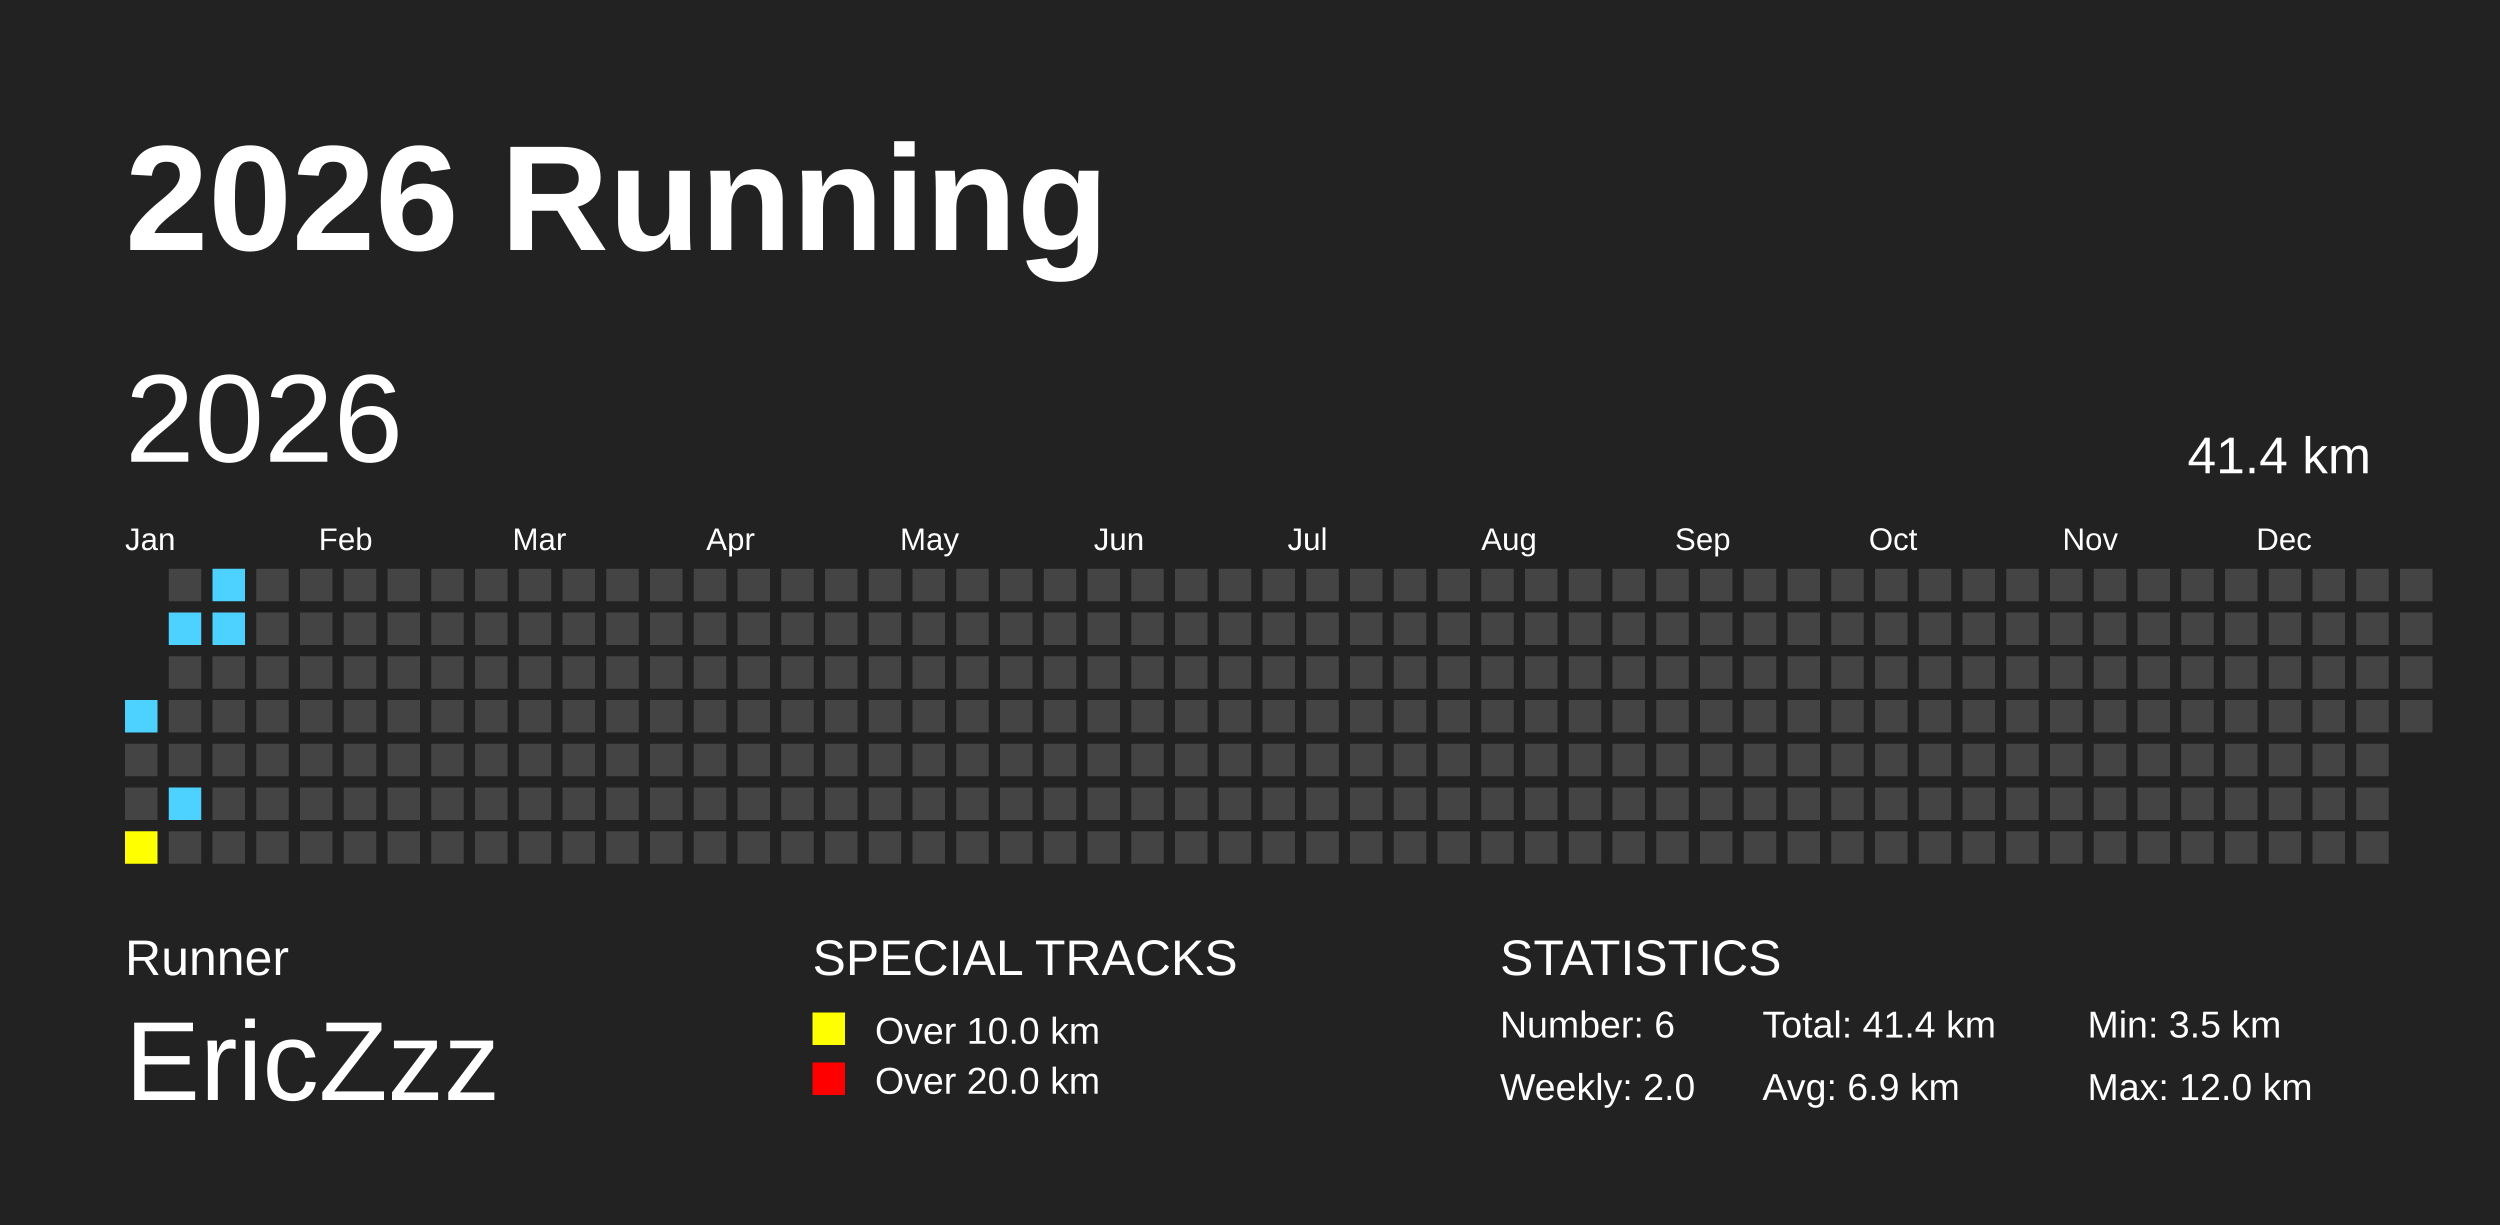
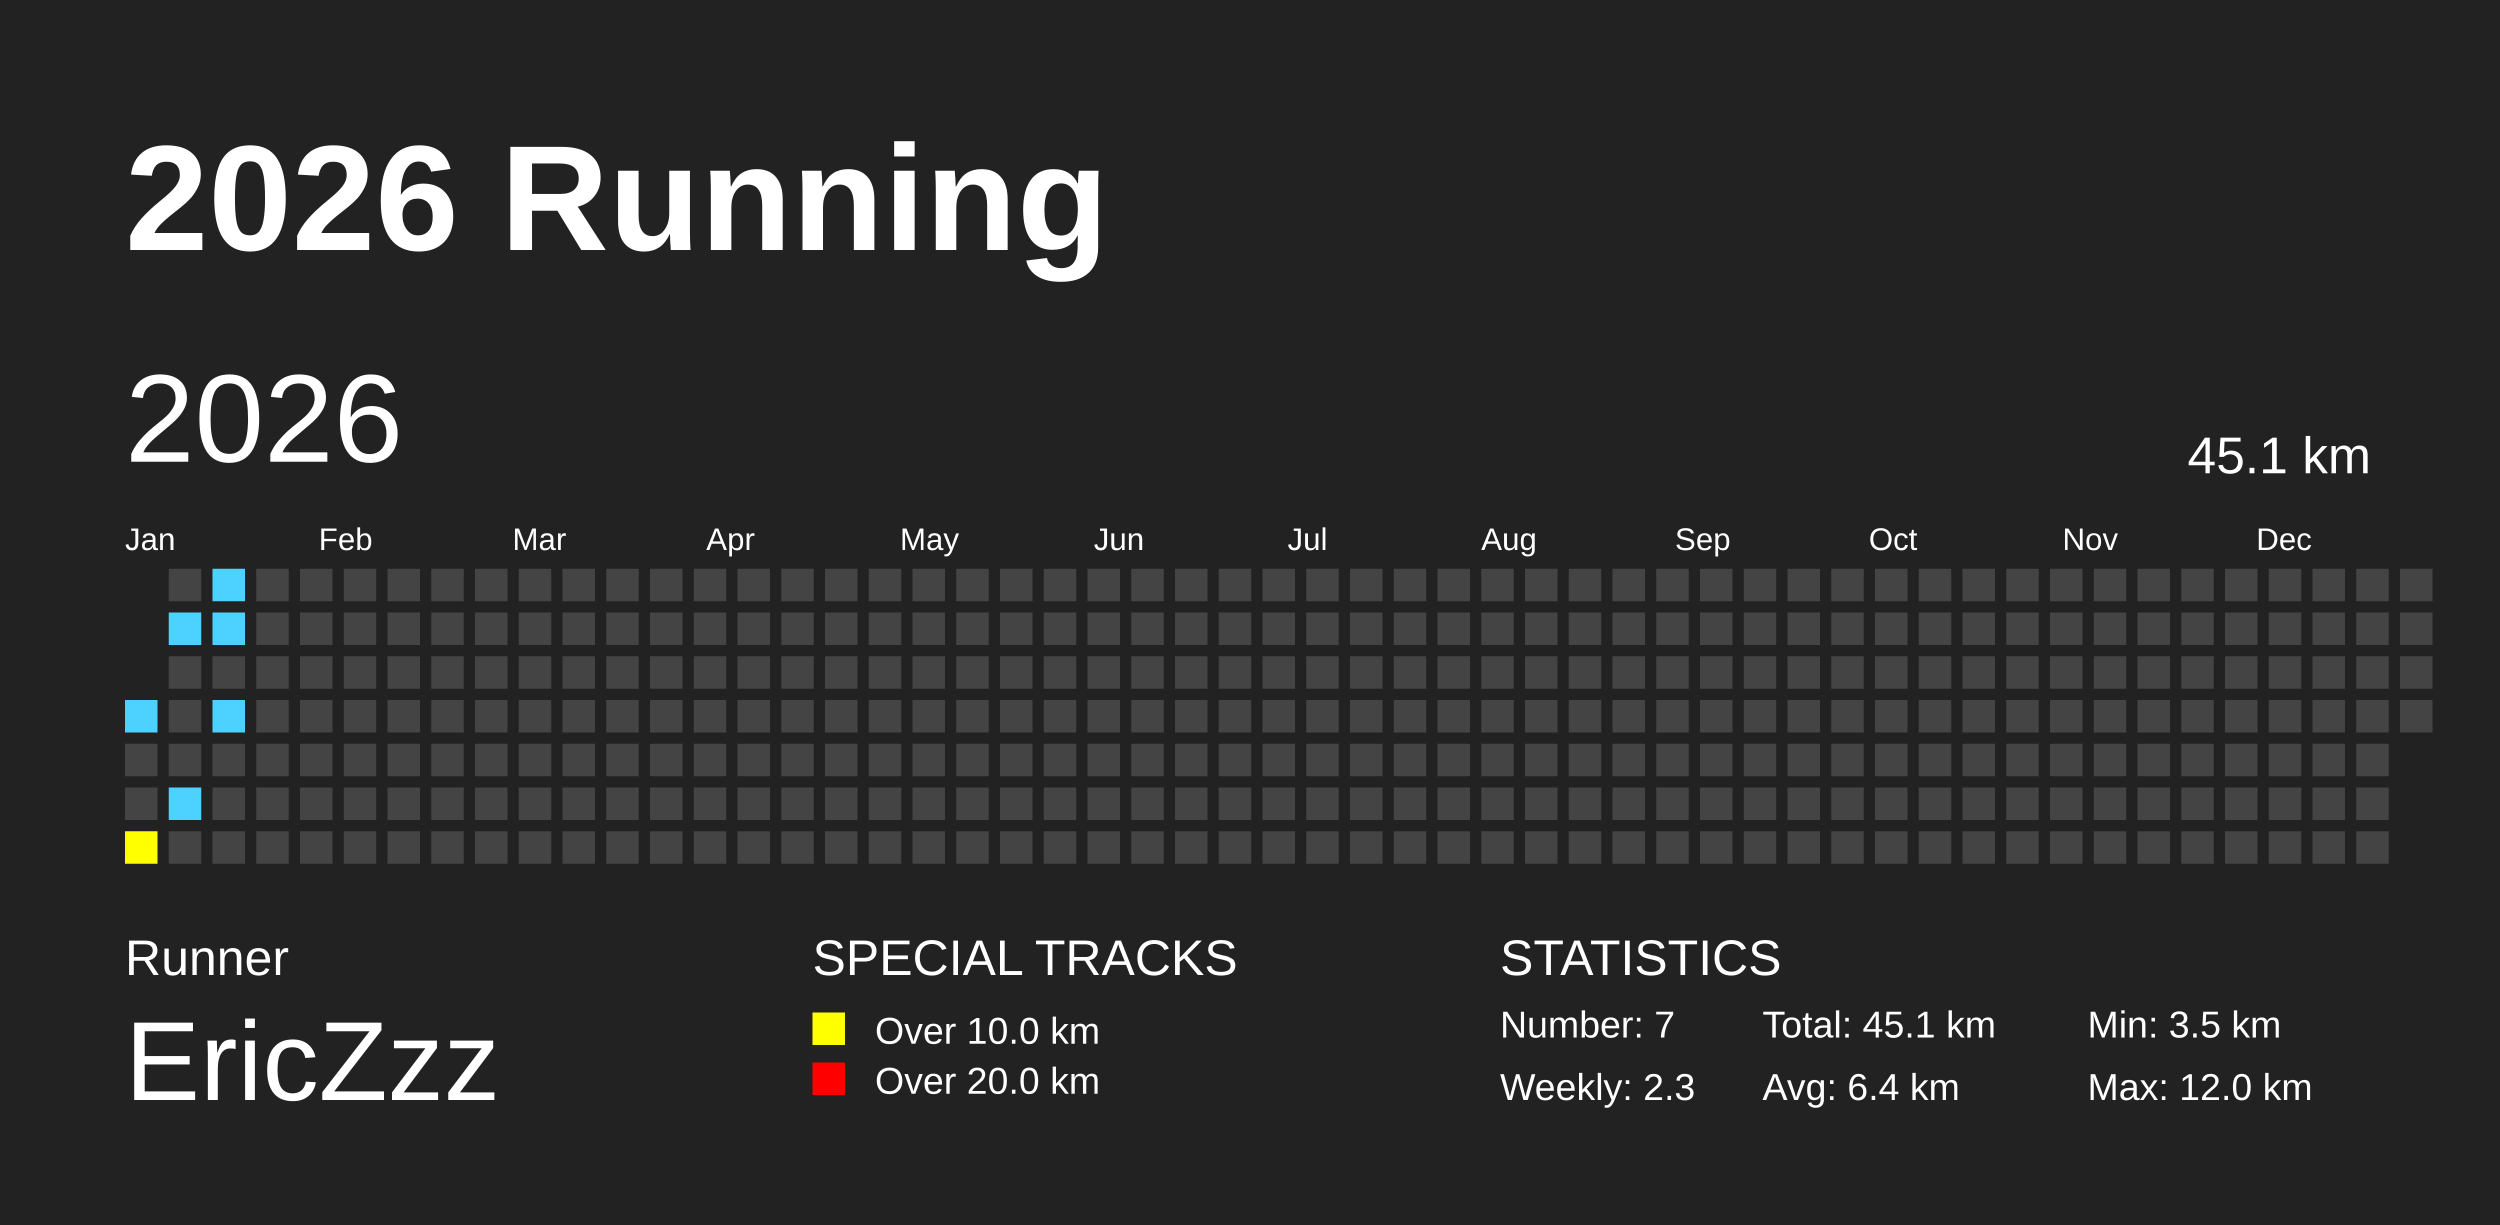
<svg xmlns="http://www.w3.org/2000/svg" baseProfile="full" height="98mm" version="1.1" viewBox="0,0,200,98" width="200mm">
  <defs />
  <rect fill="#222222" height="98" width="200" x="0" y="0" />
  <text fill="#FFFFFF" style="font-size:12px; font-family:Arial; font-weight:bold;" x="10" y="20">2026 Running</text>
  <text fill="#FFFFFF" style="font-size:4px; font-family:Arial" x="10" y="78">Runner</text>
  <text fill="#FFFFFF" style="font-size:9px; font-family:Arial" x="10" y="88">EricZzz</text>
  <text fill="#FFFFFF" style="font-size:4px; font-family:Arial" x="65" y="78">SPECIAL TRACKS</text>
  <rect fill="yellow" height="2.6" width="2.6" x="65" y="81" />
  <text fill="#FFFFFF" style="font-size:3px; font-family:Arial" x="70" y="83.5">Over 10.0 km</text>
  <rect fill="red" height="2.6" width="2.6" x="65" y="85" />
  <text fill="#FFFFFF" style="font-size:3px; font-family:Arial" x="70" y="87.5">Over 20.0 km</text>
  <text fill="#FFFFFF" style="font-size:4px; font-family:Arial" x="120" y="78">STATISTICS</text>
-   <text fill="#FFFFFF" style="font-size:3px; font-family:Arial" x="120" y="83">Number: 6</text>
-   <text fill="#FFFFFF" style="font-size:3px; font-family:Arial" x="120" y="88">Weekly: 2.0</text>
-   <text fill="#FFFFFF" style="font-size:3px; font-family:Arial" x="141" y="83">Total: 41.4 km</text>
-   <text fill="#FFFFFF" style="font-size:3px; font-family:Arial" x="141" y="88">Avg: 6.9 km</text>
+   <text fill="#FFFFFF" style="font-size:3px; font-family:Arial" x="120" y="83">Number: 7</text>
+   <text fill="#FFFFFF" style="font-size:3px; font-family:Arial" x="120" y="88">Weekly: 2.3</text>
+   <text fill="#FFFFFF" style="font-size:3px; font-family:Arial" x="141" y="83">Total: 45.1 km</text>
+   <text fill="#FFFFFF" style="font-size:3px; font-family:Arial" x="141" y="88">Avg: 6.4 km</text>
  <text fill="#FFFFFF" style="font-size:3px; font-family:Arial" x="167" y="83">Min: 3.5 km</text>
  <text fill="#FFFFFF" style="font-size:3px; font-family:Arial" x="167" y="88">Max: 12.0 km</text>
  <text dominant-baseline="hanging" fill="#FFFFFF" style="font-size:10.0px; font-family:Arial;" x="10" y="30">2026</text>
-   <text dominant-baseline="hanging" fill="#FFFFFF" style="font-size:4.125px; font-family:Arial;" x="175" y="35">41.4 km</text>
+   <text dominant-baseline="hanging" fill="#FFFFFF" style="font-size:4.125px; font-family:Arial;" x="175" y="35">45.1 km</text>
  <text fill="#FFFFFF" style="font-size:2.5px; font-family:Arial" x="10.0" y="44">Jan</text>
  <text fill="#FFFFFF" style="font-size:2.5px; font-family:Arial" x="25.5" y="44">Feb</text>
  <text fill="#FFFFFF" style="font-size:2.5px; font-family:Arial" x="41.0" y="44">Mar</text>
  <text fill="#FFFFFF" style="font-size:2.5px; font-family:Arial" x="56.5" y="44">Apr</text>
  <text fill="#FFFFFF" style="font-size:2.5px; font-family:Arial" x="72.0" y="44">May</text>
  <text fill="#FFFFFF" style="font-size:2.5px; font-family:Arial" x="87.5" y="44">Jun</text>
  <text fill="#FFFFFF" style="font-size:2.5px; font-family:Arial" x="103.0" y="44">Jul</text>
  <text fill="#FFFFFF" style="font-size:2.5px; font-family:Arial" x="118.5" y="44">Aug</text>
  <text fill="#FFFFFF" style="font-size:2.5px; font-family:Arial" x="134.0" y="44">Sep</text>
  <text fill="#FFFFFF" style="font-size:2.5px; font-family:Arial" x="149.5" y="44">Oct</text>
  <text fill="#FFFFFF" style="font-size:2.5px; font-family:Arial" x="165.0" y="44">Nov</text>
  <text fill="#FFFFFF" style="font-size:2.5px; font-family:Arial" x="180.5" y="44">Dec</text>
  <rect fill="#4DD2FF" height="2.6" width="2.6" x="10.0" y="56.0" />
  <rect fill="#444444" height="2.6" width="2.6" x="10.0" y="59.5" />
  <rect fill="#444444" height="2.6" width="2.6" x="10.0" y="63.0" />
  <rect fill="yellow" height="2.6" width="2.6" x="10.0" y="66.5" />
  <rect fill="#444444" height="2.6" width="2.6" x="13.5" y="45.5" />
  <rect fill="#4DD2FF" height="2.6" width="2.6" x="13.5" y="49.0" />
  <rect fill="#444444" height="2.6" width="2.6" x="13.5" y="52.5" />
  <rect fill="#444444" height="2.6" width="2.6" x="13.5" y="56.0" />
  <rect fill="#444444" height="2.6" width="2.6" x="13.5" y="59.5" />
  <rect fill="#4DD2FF" height="2.6" width="2.6" x="13.5" y="63.0" />
  <rect fill="#444444" height="2.6" width="2.6" x="13.5" y="66.5" />
  <rect fill="#4DD2FF" height="2.6" width="2.6" x="17.0" y="45.5" />
  <rect fill="#4DD2FF" height="2.6" width="2.6" x="17.0" y="49.0" />
  <rect fill="#444444" height="2.6" width="2.6" x="17.0" y="52.5" />
-   <rect fill="#444444" height="2.6" width="2.6" x="17.0" y="56.0" />
+   <rect fill="#4DD2FF" height="2.6" width="2.6" x="17.0" y="56.0" />
  <rect fill="#444444" height="2.6" width="2.6" x="17.0" y="59.5" />
  <rect fill="#444444" height="2.6" width="2.6" x="17.0" y="63.0" />
  <rect fill="#444444" height="2.6" width="2.6" x="17.0" y="66.5" />
  <rect fill="#444444" height="2.6" width="2.6" x="20.5" y="45.5" />
  <rect fill="#444444" height="2.6" width="2.6" x="20.5" y="49.0" />
  <rect fill="#444444" height="2.6" width="2.6" x="20.5" y="52.5" />
  <rect fill="#444444" height="2.6" width="2.6" x="20.5" y="56.0" />
  <rect fill="#444444" height="2.6" width="2.6" x="20.5" y="59.5" />
  <rect fill="#444444" height="2.6" width="2.6" x="20.5" y="63.0" />
  <rect fill="#444444" height="2.6" width="2.6" x="20.5" y="66.5" />
  <rect fill="#444444" height="2.6" width="2.6" x="24.0" y="45.5" />
  <rect fill="#444444" height="2.6" width="2.6" x="24.0" y="49.0" />
  <rect fill="#444444" height="2.6" width="2.6" x="24.0" y="52.5" />
  <rect fill="#444444" height="2.6" width="2.6" x="24.0" y="56.0" />
  <rect fill="#444444" height="2.6" width="2.6" x="24.0" y="59.5" />
  <rect fill="#444444" height="2.6" width="2.6" x="24.0" y="63.0" />
  <rect fill="#444444" height="2.6" width="2.6" x="24.0" y="66.5" />
  <rect fill="#444444" height="2.6" width="2.6" x="27.5" y="45.5" />
  <rect fill="#444444" height="2.6" width="2.6" x="27.5" y="49.0" />
  <rect fill="#444444" height="2.6" width="2.6" x="27.5" y="52.5" />
  <rect fill="#444444" height="2.6" width="2.6" x="27.5" y="56.0" />
  <rect fill="#444444" height="2.6" width="2.6" x="27.5" y="59.5" />
  <rect fill="#444444" height="2.6" width="2.6" x="27.5" y="63.0" />
  <rect fill="#444444" height="2.6" width="2.6" x="27.5" y="66.5" />
  <rect fill="#444444" height="2.6" width="2.6" x="31.0" y="45.5" />
  <rect fill="#444444" height="2.6" width="2.6" x="31.0" y="49.0" />
  <rect fill="#444444" height="2.6" width="2.6" x="31.0" y="52.5" />
  <rect fill="#444444" height="2.6" width="2.6" x="31.0" y="56.0" />
  <rect fill="#444444" height="2.6" width="2.6" x="31.0" y="59.5" />
  <rect fill="#444444" height="2.6" width="2.6" x="31.0" y="63.0" />
  <rect fill="#444444" height="2.6" width="2.6" x="31.0" y="66.5" />
  <rect fill="#444444" height="2.6" width="2.6" x="34.5" y="45.5" />
  <rect fill="#444444" height="2.6" width="2.6" x="34.5" y="49.0" />
  <rect fill="#444444" height="2.6" width="2.6" x="34.5" y="52.5" />
  <rect fill="#444444" height="2.6" width="2.6" x="34.5" y="56.0" />
  <rect fill="#444444" height="2.6" width="2.6" x="34.5" y="59.5" />
  <rect fill="#444444" height="2.6" width="2.6" x="34.5" y="63.0" />
  <rect fill="#444444" height="2.6" width="2.6" x="34.5" y="66.5" />
  <rect fill="#444444" height="2.6" width="2.6" x="38.0" y="45.5" />
  <rect fill="#444444" height="2.6" width="2.6" x="38.0" y="49.0" />
  <rect fill="#444444" height="2.6" width="2.6" x="38.0" y="52.5" />
  <rect fill="#444444" height="2.6" width="2.6" x="38.0" y="56.0" />
  <rect fill="#444444" height="2.6" width="2.6" x="38.0" y="59.5" />
  <rect fill="#444444" height="2.6" width="2.6" x="38.0" y="63.0" />
  <rect fill="#444444" height="2.6" width="2.6" x="38.0" y="66.5" />
  <rect fill="#444444" height="2.6" width="2.6" x="41.5" y="45.5" />
  <rect fill="#444444" height="2.6" width="2.6" x="41.5" y="49.0" />
  <rect fill="#444444" height="2.6" width="2.6" x="41.5" y="52.5" />
  <rect fill="#444444" height="2.6" width="2.6" x="41.5" y="56.0" />
  <rect fill="#444444" height="2.6" width="2.6" x="41.5" y="59.5" />
  <rect fill="#444444" height="2.6" width="2.6" x="41.5" y="63.0" />
  <rect fill="#444444" height="2.6" width="2.6" x="41.5" y="66.5" />
  <rect fill="#444444" height="2.6" width="2.6" x="45.0" y="45.5" />
  <rect fill="#444444" height="2.6" width="2.6" x="45.0" y="49.0" />
  <rect fill="#444444" height="2.6" width="2.6" x="45.0" y="52.5" />
  <rect fill="#444444" height="2.6" width="2.6" x="45.0" y="56.0" />
  <rect fill="#444444" height="2.6" width="2.6" x="45.0" y="59.5" />
  <rect fill="#444444" height="2.6" width="2.6" x="45.0" y="63.0" />
  <rect fill="#444444" height="2.6" width="2.6" x="45.0" y="66.5" />
  <rect fill="#444444" height="2.6" width="2.6" x="48.5" y="45.5" />
  <rect fill="#444444" height="2.6" width="2.6" x="48.5" y="49.0" />
  <rect fill="#444444" height="2.6" width="2.6" x="48.5" y="52.5" />
  <rect fill="#444444" height="2.6" width="2.6" x="48.5" y="56.0" />
  <rect fill="#444444" height="2.6" width="2.6" x="48.5" y="59.5" />
  <rect fill="#444444" height="2.6" width="2.6" x="48.5" y="63.0" />
  <rect fill="#444444" height="2.6" width="2.6" x="48.5" y="66.5" />
  <rect fill="#444444" height="2.6" width="2.6" x="52.0" y="45.5" />
  <rect fill="#444444" height="2.6" width="2.6" x="52.0" y="49.0" />
  <rect fill="#444444" height="2.6" width="2.6" x="52.0" y="52.5" />
  <rect fill="#444444" height="2.6" width="2.6" x="52.0" y="56.0" />
  <rect fill="#444444" height="2.6" width="2.6" x="52.0" y="59.5" />
  <rect fill="#444444" height="2.6" width="2.6" x="52.0" y="63.0" />
  <rect fill="#444444" height="2.6" width="2.6" x="52.0" y="66.5" />
  <rect fill="#444444" height="2.6" width="2.6" x="55.5" y="45.5" />
  <rect fill="#444444" height="2.6" width="2.6" x="55.5" y="49.0" />
  <rect fill="#444444" height="2.6" width="2.6" x="55.5" y="52.5" />
  <rect fill="#444444" height="2.6" width="2.6" x="55.5" y="56.0" />
  <rect fill="#444444" height="2.6" width="2.6" x="55.5" y="59.5" />
  <rect fill="#444444" height="2.6" width="2.6" x="55.5" y="63.0" />
  <rect fill="#444444" height="2.6" width="2.6" x="55.5" y="66.5" />
  <rect fill="#444444" height="2.6" width="2.6" x="59.0" y="45.5" />
  <rect fill="#444444" height="2.6" width="2.6" x="59.0" y="49.0" />
  <rect fill="#444444" height="2.6" width="2.6" x="59.0" y="52.5" />
  <rect fill="#444444" height="2.6" width="2.6" x="59.0" y="56.0" />
  <rect fill="#444444" height="2.6" width="2.6" x="59.0" y="59.5" />
  <rect fill="#444444" height="2.6" width="2.6" x="59.0" y="63.0" />
  <rect fill="#444444" height="2.6" width="2.6" x="59.0" y="66.5" />
  <rect fill="#444444" height="2.6" width="2.6" x="62.5" y="45.5" />
  <rect fill="#444444" height="2.6" width="2.6" x="62.5" y="49.0" />
  <rect fill="#444444" height="2.6" width="2.6" x="62.5" y="52.5" />
  <rect fill="#444444" height="2.6" width="2.6" x="62.5" y="56.0" />
  <rect fill="#444444" height="2.6" width="2.6" x="62.5" y="59.5" />
  <rect fill="#444444" height="2.6" width="2.6" x="62.5" y="63.0" />
  <rect fill="#444444" height="2.6" width="2.6" x="62.5" y="66.5" />
  <rect fill="#444444" height="2.6" width="2.6" x="66.0" y="45.5" />
  <rect fill="#444444" height="2.6" width="2.6" x="66.0" y="49.0" />
  <rect fill="#444444" height="2.6" width="2.6" x="66.0" y="52.5" />
  <rect fill="#444444" height="2.6" width="2.6" x="66.0" y="56.0" />
  <rect fill="#444444" height="2.6" width="2.6" x="66.0" y="59.5" />
  <rect fill="#444444" height="2.6" width="2.6" x="66.0" y="63.0" />
  <rect fill="#444444" height="2.6" width="2.6" x="66.0" y="66.5" />
  <rect fill="#444444" height="2.6" width="2.6" x="69.5" y="45.5" />
  <rect fill="#444444" height="2.6" width="2.6" x="69.5" y="49.0" />
  <rect fill="#444444" height="2.6" width="2.6" x="69.5" y="52.5" />
  <rect fill="#444444" height="2.6" width="2.6" x="69.5" y="56.0" />
  <rect fill="#444444" height="2.6" width="2.6" x="69.5" y="59.5" />
  <rect fill="#444444" height="2.6" width="2.6" x="69.5" y="63.0" />
  <rect fill="#444444" height="2.6" width="2.6" x="69.5" y="66.5" />
  <rect fill="#444444" height="2.6" width="2.6" x="73.0" y="45.5" />
  <rect fill="#444444" height="2.6" width="2.6" x="73.0" y="49.0" />
  <rect fill="#444444" height="2.6" width="2.6" x="73.0" y="52.5" />
  <rect fill="#444444" height="2.6" width="2.6" x="73.0" y="56.0" />
  <rect fill="#444444" height="2.6" width="2.6" x="73.0" y="59.5" />
  <rect fill="#444444" height="2.6" width="2.6" x="73.0" y="63.0" />
  <rect fill="#444444" height="2.6" width="2.6" x="73.0" y="66.5" />
  <rect fill="#444444" height="2.6" width="2.6" x="76.5" y="45.5" />
  <rect fill="#444444" height="2.6" width="2.6" x="76.5" y="49.0" />
  <rect fill="#444444" height="2.6" width="2.6" x="76.5" y="52.5" />
  <rect fill="#444444" height="2.6" width="2.6" x="76.5" y="56.0" />
  <rect fill="#444444" height="2.6" width="2.6" x="76.5" y="59.5" />
  <rect fill="#444444" height="2.6" width="2.6" x="76.5" y="63.0" />
  <rect fill="#444444" height="2.6" width="2.6" x="76.5" y="66.5" />
  <rect fill="#444444" height="2.6" width="2.6" x="80.0" y="45.5" />
  <rect fill="#444444" height="2.6" width="2.6" x="80.0" y="49.0" />
  <rect fill="#444444" height="2.6" width="2.6" x="80.0" y="52.5" />
  <rect fill="#444444" height="2.6" width="2.6" x="80.0" y="56.0" />
  <rect fill="#444444" height="2.6" width="2.6" x="80.0" y="59.5" />
  <rect fill="#444444" height="2.6" width="2.6" x="80.0" y="63.0" />
  <rect fill="#444444" height="2.6" width="2.6" x="80.0" y="66.5" />
  <rect fill="#444444" height="2.6" width="2.6" x="83.5" y="45.5" />
  <rect fill="#444444" height="2.6" width="2.6" x="83.5" y="49.0" />
  <rect fill="#444444" height="2.6" width="2.6" x="83.5" y="52.5" />
  <rect fill="#444444" height="2.6" width="2.6" x="83.5" y="56.0" />
  <rect fill="#444444" height="2.6" width="2.6" x="83.5" y="59.5" />
  <rect fill="#444444" height="2.6" width="2.6" x="83.5" y="63.0" />
  <rect fill="#444444" height="2.6" width="2.6" x="83.5" y="66.5" />
  <rect fill="#444444" height="2.6" width="2.6" x="87.0" y="45.5" />
  <rect fill="#444444" height="2.6" width="2.6" x="87.0" y="49.0" />
  <rect fill="#444444" height="2.6" width="2.6" x="87.0" y="52.5" />
  <rect fill="#444444" height="2.6" width="2.6" x="87.0" y="56.0" />
  <rect fill="#444444" height="2.6" width="2.6" x="87.0" y="59.5" />
  <rect fill="#444444" height="2.6" width="2.6" x="87.0" y="63.0" />
  <rect fill="#444444" height="2.6" width="2.6" x="87.0" y="66.5" />
  <rect fill="#444444" height="2.6" width="2.6" x="90.5" y="45.5" />
  <rect fill="#444444" height="2.6" width="2.6" x="90.5" y="49.0" />
  <rect fill="#444444" height="2.6" width="2.6" x="90.5" y="52.5" />
  <rect fill="#444444" height="2.6" width="2.6" x="90.5" y="56.0" />
  <rect fill="#444444" height="2.6" width="2.6" x="90.5" y="59.5" />
  <rect fill="#444444" height="2.6" width="2.6" x="90.5" y="63.0" />
  <rect fill="#444444" height="2.6" width="2.6" x="90.5" y="66.5" />
  <rect fill="#444444" height="2.6" width="2.6" x="94.0" y="45.5" />
  <rect fill="#444444" height="2.6" width="2.6" x="94.0" y="49.0" />
  <rect fill="#444444" height="2.6" width="2.6" x="94.0" y="52.5" />
  <rect fill="#444444" height="2.6" width="2.6" x="94.0" y="56.0" />
  <rect fill="#444444" height="2.6" width="2.6" x="94.0" y="59.5" />
  <rect fill="#444444" height="2.6" width="2.6" x="94.0" y="63.0" />
  <rect fill="#444444" height="2.6" width="2.6" x="94.0" y="66.5" />
  <rect fill="#444444" height="2.6" width="2.6" x="97.5" y="45.5" />
  <rect fill="#444444" height="2.6" width="2.6" x="97.5" y="49.0" />
  <rect fill="#444444" height="2.6" width="2.6" x="97.5" y="52.5" />
  <rect fill="#444444" height="2.6" width="2.6" x="97.5" y="56.0" />
  <rect fill="#444444" height="2.6" width="2.6" x="97.5" y="59.5" />
  <rect fill="#444444" height="2.6" width="2.6" x="97.5" y="63.0" />
  <rect fill="#444444" height="2.6" width="2.6" x="97.5" y="66.5" />
  <rect fill="#444444" height="2.6" width="2.6" x="101.0" y="45.5" />
  <rect fill="#444444" height="2.6" width="2.6" x="101.0" y="49.0" />
  <rect fill="#444444" height="2.6" width="2.6" x="101.0" y="52.5" />
  <rect fill="#444444" height="2.6" width="2.6" x="101.0" y="56.0" />
  <rect fill="#444444" height="2.6" width="2.6" x="101.0" y="59.5" />
  <rect fill="#444444" height="2.6" width="2.6" x="101.0" y="63.0" />
  <rect fill="#444444" height="2.6" width="2.6" x="101.0" y="66.5" />
  <rect fill="#444444" height="2.6" width="2.6" x="104.5" y="45.5" />
  <rect fill="#444444" height="2.6" width="2.6" x="104.5" y="49.0" />
  <rect fill="#444444" height="2.6" width="2.6" x="104.5" y="52.5" />
  <rect fill="#444444" height="2.6" width="2.6" x="104.5" y="56.0" />
  <rect fill="#444444" height="2.6" width="2.6" x="104.5" y="59.5" />
  <rect fill="#444444" height="2.6" width="2.6" x="104.5" y="63.0" />
  <rect fill="#444444" height="2.6" width="2.6" x="104.5" y="66.5" />
  <rect fill="#444444" height="2.6" width="2.6" x="108.0" y="45.5" />
  <rect fill="#444444" height="2.6" width="2.6" x="108.0" y="49.0" />
  <rect fill="#444444" height="2.6" width="2.6" x="108.0" y="52.5" />
  <rect fill="#444444" height="2.6" width="2.6" x="108.0" y="56.0" />
  <rect fill="#444444" height="2.6" width="2.6" x="108.0" y="59.5" />
  <rect fill="#444444" height="2.6" width="2.6" x="108.0" y="63.0" />
  <rect fill="#444444" height="2.6" width="2.6" x="108.0" y="66.5" />
  <rect fill="#444444" height="2.6" width="2.6" x="111.5" y="45.5" />
  <rect fill="#444444" height="2.6" width="2.6" x="111.5" y="49.0" />
  <rect fill="#444444" height="2.6" width="2.6" x="111.5" y="52.5" />
  <rect fill="#444444" height="2.6" width="2.6" x="111.5" y="56.0" />
  <rect fill="#444444" height="2.6" width="2.6" x="111.5" y="59.5" />
  <rect fill="#444444" height="2.6" width="2.6" x="111.5" y="63.0" />
  <rect fill="#444444" height="2.6" width="2.6" x="111.5" y="66.5" />
  <rect fill="#444444" height="2.6" width="2.6" x="115.0" y="45.5" />
  <rect fill="#444444" height="2.6" width="2.6" x="115.0" y="49.0" />
  <rect fill="#444444" height="2.6" width="2.6" x="115.0" y="52.5" />
  <rect fill="#444444" height="2.6" width="2.6" x="115.0" y="56.0" />
  <rect fill="#444444" height="2.6" width="2.6" x="115.0" y="59.5" />
  <rect fill="#444444" height="2.6" width="2.6" x="115.0" y="63.0" />
  <rect fill="#444444" height="2.6" width="2.6" x="115.0" y="66.5" />
  <rect fill="#444444" height="2.6" width="2.6" x="118.5" y="45.5" />
  <rect fill="#444444" height="2.6" width="2.6" x="118.5" y="49.0" />
  <rect fill="#444444" height="2.6" width="2.6" x="118.5" y="52.5" />
  <rect fill="#444444" height="2.6" width="2.6" x="118.5" y="56.0" />
  <rect fill="#444444" height="2.6" width="2.6" x="118.5" y="59.5" />
  <rect fill="#444444" height="2.6" width="2.6" x="118.5" y="63.0" />
  <rect fill="#444444" height="2.6" width="2.6" x="118.5" y="66.5" />
  <rect fill="#444444" height="2.6" width="2.6" x="122.0" y="45.5" />
  <rect fill="#444444" height="2.6" width="2.6" x="122.0" y="49.0" />
  <rect fill="#444444" height="2.6" width="2.6" x="122.0" y="52.5" />
  <rect fill="#444444" height="2.6" width="2.6" x="122.0" y="56.0" />
  <rect fill="#444444" height="2.6" width="2.6" x="122.0" y="59.5" />
  <rect fill="#444444" height="2.6" width="2.6" x="122.0" y="63.0" />
  <rect fill="#444444" height="2.6" width="2.6" x="122.0" y="66.5" />
  <rect fill="#444444" height="2.6" width="2.6" x="125.5" y="45.5" />
  <rect fill="#444444" height="2.6" width="2.6" x="125.5" y="49.0" />
  <rect fill="#444444" height="2.6" width="2.6" x="125.5" y="52.5" />
  <rect fill="#444444" height="2.6" width="2.6" x="125.5" y="56.0" />
  <rect fill="#444444" height="2.6" width="2.6" x="125.5" y="59.5" />
  <rect fill="#444444" height="2.6" width="2.6" x="125.5" y="63.0" />
  <rect fill="#444444" height="2.6" width="2.6" x="125.5" y="66.5" />
  <rect fill="#444444" height="2.6" width="2.6" x="129.0" y="45.5" />
  <rect fill="#444444" height="2.6" width="2.6" x="129.0" y="49.0" />
  <rect fill="#444444" height="2.6" width="2.6" x="129.0" y="52.5" />
  <rect fill="#444444" height="2.6" width="2.6" x="129.0" y="56.0" />
  <rect fill="#444444" height="2.6" width="2.6" x="129.0" y="59.5" />
  <rect fill="#444444" height="2.6" width="2.6" x="129.0" y="63.0" />
  <rect fill="#444444" height="2.6" width="2.6" x="129.0" y="66.5" />
  <rect fill="#444444" height="2.6" width="2.6" x="132.5" y="45.5" />
  <rect fill="#444444" height="2.6" width="2.6" x="132.5" y="49.0" />
  <rect fill="#444444" height="2.6" width="2.6" x="132.5" y="52.5" />
  <rect fill="#444444" height="2.6" width="2.6" x="132.5" y="56.0" />
  <rect fill="#444444" height="2.6" width="2.6" x="132.5" y="59.5" />
  <rect fill="#444444" height="2.6" width="2.6" x="132.5" y="63.0" />
  <rect fill="#444444" height="2.6" width="2.6" x="132.5" y="66.5" />
  <rect fill="#444444" height="2.6" width="2.6" x="136.0" y="45.5" />
  <rect fill="#444444" height="2.6" width="2.6" x="136.0" y="49.0" />
  <rect fill="#444444" height="2.6" width="2.6" x="136.0" y="52.5" />
  <rect fill="#444444" height="2.6" width="2.6" x="136.0" y="56.0" />
  <rect fill="#444444" height="2.6" width="2.6" x="136.0" y="59.5" />
  <rect fill="#444444" height="2.6" width="2.6" x="136.0" y="63.0" />
  <rect fill="#444444" height="2.6" width="2.6" x="136.0" y="66.5" />
  <rect fill="#444444" height="2.6" width="2.6" x="139.5" y="45.5" />
  <rect fill="#444444" height="2.6" width="2.6" x="139.5" y="49.0" />
  <rect fill="#444444" height="2.6" width="2.6" x="139.5" y="52.5" />
  <rect fill="#444444" height="2.6" width="2.6" x="139.5" y="56.0" />
  <rect fill="#444444" height="2.6" width="2.6" x="139.5" y="59.5" />
  <rect fill="#444444" height="2.6" width="2.6" x="139.5" y="63.0" />
  <rect fill="#444444" height="2.6" width="2.6" x="139.5" y="66.5" />
  <rect fill="#444444" height="2.6" width="2.6" x="143.0" y="45.5" />
  <rect fill="#444444" height="2.6" width="2.6" x="143.0" y="49.0" />
  <rect fill="#444444" height="2.6" width="2.6" x="143.0" y="52.5" />
  <rect fill="#444444" height="2.6" width="2.6" x="143.0" y="56.0" />
  <rect fill="#444444" height="2.6" width="2.6" x="143.0" y="59.5" />
  <rect fill="#444444" height="2.6" width="2.6" x="143.0" y="63.0" />
  <rect fill="#444444" height="2.6" width="2.6" x="143.0" y="66.5" />
  <rect fill="#444444" height="2.6" width="2.6" x="146.5" y="45.5" />
  <rect fill="#444444" height="2.6" width="2.6" x="146.5" y="49.0" />
  <rect fill="#444444" height="2.6" width="2.6" x="146.5" y="52.5" />
  <rect fill="#444444" height="2.6" width="2.6" x="146.5" y="56.0" />
  <rect fill="#444444" height="2.6" width="2.6" x="146.5" y="59.5" />
  <rect fill="#444444" height="2.6" width="2.6" x="146.5" y="63.0" />
  <rect fill="#444444" height="2.6" width="2.6" x="146.5" y="66.5" />
  <rect fill="#444444" height="2.6" width="2.6" x="150.0" y="45.5" />
  <rect fill="#444444" height="2.6" width="2.6" x="150.0" y="49.0" />
  <rect fill="#444444" height="2.6" width="2.6" x="150.0" y="52.5" />
  <rect fill="#444444" height="2.6" width="2.6" x="150.0" y="56.0" />
  <rect fill="#444444" height="2.6" width="2.6" x="150.0" y="59.5" />
  <rect fill="#444444" height="2.6" width="2.6" x="150.0" y="63.0" />
  <rect fill="#444444" height="2.6" width="2.6" x="150.0" y="66.5" />
  <rect fill="#444444" height="2.6" width="2.6" x="153.5" y="45.5" />
  <rect fill="#444444" height="2.6" width="2.6" x="153.5" y="49.0" />
  <rect fill="#444444" height="2.6" width="2.6" x="153.5" y="52.5" />
  <rect fill="#444444" height="2.6" width="2.6" x="153.5" y="56.0" />
  <rect fill="#444444" height="2.6" width="2.6" x="153.5" y="59.5" />
  <rect fill="#444444" height="2.6" width="2.6" x="153.5" y="63.0" />
  <rect fill="#444444" height="2.6" width="2.6" x="153.5" y="66.5" />
  <rect fill="#444444" height="2.6" width="2.6" x="157.0" y="45.5" />
  <rect fill="#444444" height="2.6" width="2.6" x="157.0" y="49.0" />
  <rect fill="#444444" height="2.6" width="2.6" x="157.0" y="52.5" />
  <rect fill="#444444" height="2.6" width="2.6" x="157.0" y="56.0" />
  <rect fill="#444444" height="2.6" width="2.6" x="157.0" y="59.5" />
  <rect fill="#444444" height="2.6" width="2.6" x="157.0" y="63.0" />
  <rect fill="#444444" height="2.6" width="2.6" x="157.0" y="66.5" />
  <rect fill="#444444" height="2.6" width="2.6" x="160.5" y="45.5" />
  <rect fill="#444444" height="2.6" width="2.6" x="160.5" y="49.0" />
  <rect fill="#444444" height="2.6" width="2.6" x="160.5" y="52.5" />
  <rect fill="#444444" height="2.6" width="2.6" x="160.5" y="56.0" />
  <rect fill="#444444" height="2.6" width="2.6" x="160.5" y="59.5" />
  <rect fill="#444444" height="2.6" width="2.6" x="160.5" y="63.0" />
  <rect fill="#444444" height="2.6" width="2.6" x="160.5" y="66.5" />
  <rect fill="#444444" height="2.6" width="2.6" x="164.0" y="45.5" />
  <rect fill="#444444" height="2.6" width="2.6" x="164.0" y="49.0" />
  <rect fill="#444444" height="2.6" width="2.6" x="164.0" y="52.5" />
  <rect fill="#444444" height="2.6" width="2.6" x="164.0" y="56.0" />
  <rect fill="#444444" height="2.6" width="2.6" x="164.0" y="59.5" />
  <rect fill="#444444" height="2.6" width="2.6" x="164.0" y="63.0" />
  <rect fill="#444444" height="2.6" width="2.6" x="164.0" y="66.5" />
  <rect fill="#444444" height="2.6" width="2.6" x="167.5" y="45.5" />
  <rect fill="#444444" height="2.6" width="2.6" x="167.5" y="49.0" />
  <rect fill="#444444" height="2.6" width="2.6" x="167.5" y="52.5" />
  <rect fill="#444444" height="2.6" width="2.6" x="167.5" y="56.0" />
  <rect fill="#444444" height="2.6" width="2.6" x="167.5" y="59.5" />
  <rect fill="#444444" height="2.6" width="2.6" x="167.5" y="63.0" />
  <rect fill="#444444" height="2.6" width="2.6" x="167.5" y="66.5" />
  <rect fill="#444444" height="2.6" width="2.6" x="171.0" y="45.5" />
  <rect fill="#444444" height="2.6" width="2.6" x="171.0" y="49.0" />
  <rect fill="#444444" height="2.6" width="2.6" x="171.0" y="52.5" />
  <rect fill="#444444" height="2.6" width="2.6" x="171.0" y="56.0" />
  <rect fill="#444444" height="2.6" width="2.6" x="171.0" y="59.5" />
  <rect fill="#444444" height="2.6" width="2.6" x="171.0" y="63.0" />
  <rect fill="#444444" height="2.6" width="2.6" x="171.0" y="66.5" />
  <rect fill="#444444" height="2.6" width="2.6" x="174.5" y="45.5" />
  <rect fill="#444444" height="2.6" width="2.6" x="174.5" y="49.0" />
  <rect fill="#444444" height="2.6" width="2.6" x="174.5" y="52.5" />
  <rect fill="#444444" height="2.6" width="2.6" x="174.5" y="56.0" />
  <rect fill="#444444" height="2.6" width="2.6" x="174.5" y="59.5" />
  <rect fill="#444444" height="2.6" width="2.6" x="174.5" y="63.0" />
  <rect fill="#444444" height="2.6" width="2.6" x="174.5" y="66.5" />
  <rect fill="#444444" height="2.6" width="2.6" x="178.0" y="45.5" />
  <rect fill="#444444" height="2.6" width="2.6" x="178.0" y="49.0" />
  <rect fill="#444444" height="2.6" width="2.6" x="178.0" y="52.5" />
  <rect fill="#444444" height="2.6" width="2.6" x="178.0" y="56.0" />
  <rect fill="#444444" height="2.6" width="2.6" x="178.0" y="59.5" />
  <rect fill="#444444" height="2.6" width="2.6" x="178.0" y="63.0" />
  <rect fill="#444444" height="2.6" width="2.6" x="178.0" y="66.5" />
  <rect fill="#444444" height="2.6" width="2.6" x="181.5" y="45.5" />
  <rect fill="#444444" height="2.6" width="2.6" x="181.5" y="49.0" />
  <rect fill="#444444" height="2.6" width="2.6" x="181.5" y="52.5" />
  <rect fill="#444444" height="2.6" width="2.6" x="181.5" y="56.0" />
  <rect fill="#444444" height="2.6" width="2.6" x="181.5" y="59.5" />
  <rect fill="#444444" height="2.6" width="2.6" x="181.5" y="63.0" />
  <rect fill="#444444" height="2.6" width="2.6" x="181.5" y="66.5" />
  <rect fill="#444444" height="2.6" width="2.6" x="185.0" y="45.5" />
  <rect fill="#444444" height="2.6" width="2.6" x="185.0" y="49.0" />
  <rect fill="#444444" height="2.6" width="2.6" x="185.0" y="52.5" />
  <rect fill="#444444" height="2.6" width="2.6" x="185.0" y="56.0" />
  <rect fill="#444444" height="2.6" width="2.6" x="185.0" y="59.5" />
  <rect fill="#444444" height="2.6" width="2.6" x="185.0" y="63.0" />
  <rect fill="#444444" height="2.6" width="2.6" x="185.0" y="66.5" />
  <rect fill="#444444" height="2.6" width="2.6" x="188.5" y="45.5" />
  <rect fill="#444444" height="2.6" width="2.6" x="188.5" y="49.0" />
  <rect fill="#444444" height="2.6" width="2.6" x="188.5" y="52.5" />
  <rect fill="#444444" height="2.6" width="2.6" x="188.5" y="56.0" />
  <rect fill="#444444" height="2.6" width="2.6" x="188.5" y="59.5" />
  <rect fill="#444444" height="2.6" width="2.6" x="188.5" y="63.0" />
  <rect fill="#444444" height="2.6" width="2.6" x="188.5" y="66.5" />
  <rect fill="#444444" height="2.6" width="2.6" x="192.0" y="45.5" />
  <rect fill="#444444" height="2.6" width="2.6" x="192.0" y="49.0" />
  <rect fill="#444444" height="2.6" width="2.6" x="192.0" y="52.5" />
  <rect fill="#444444" height="2.6" width="2.6" x="192.0" y="56.0" />
</svg>
